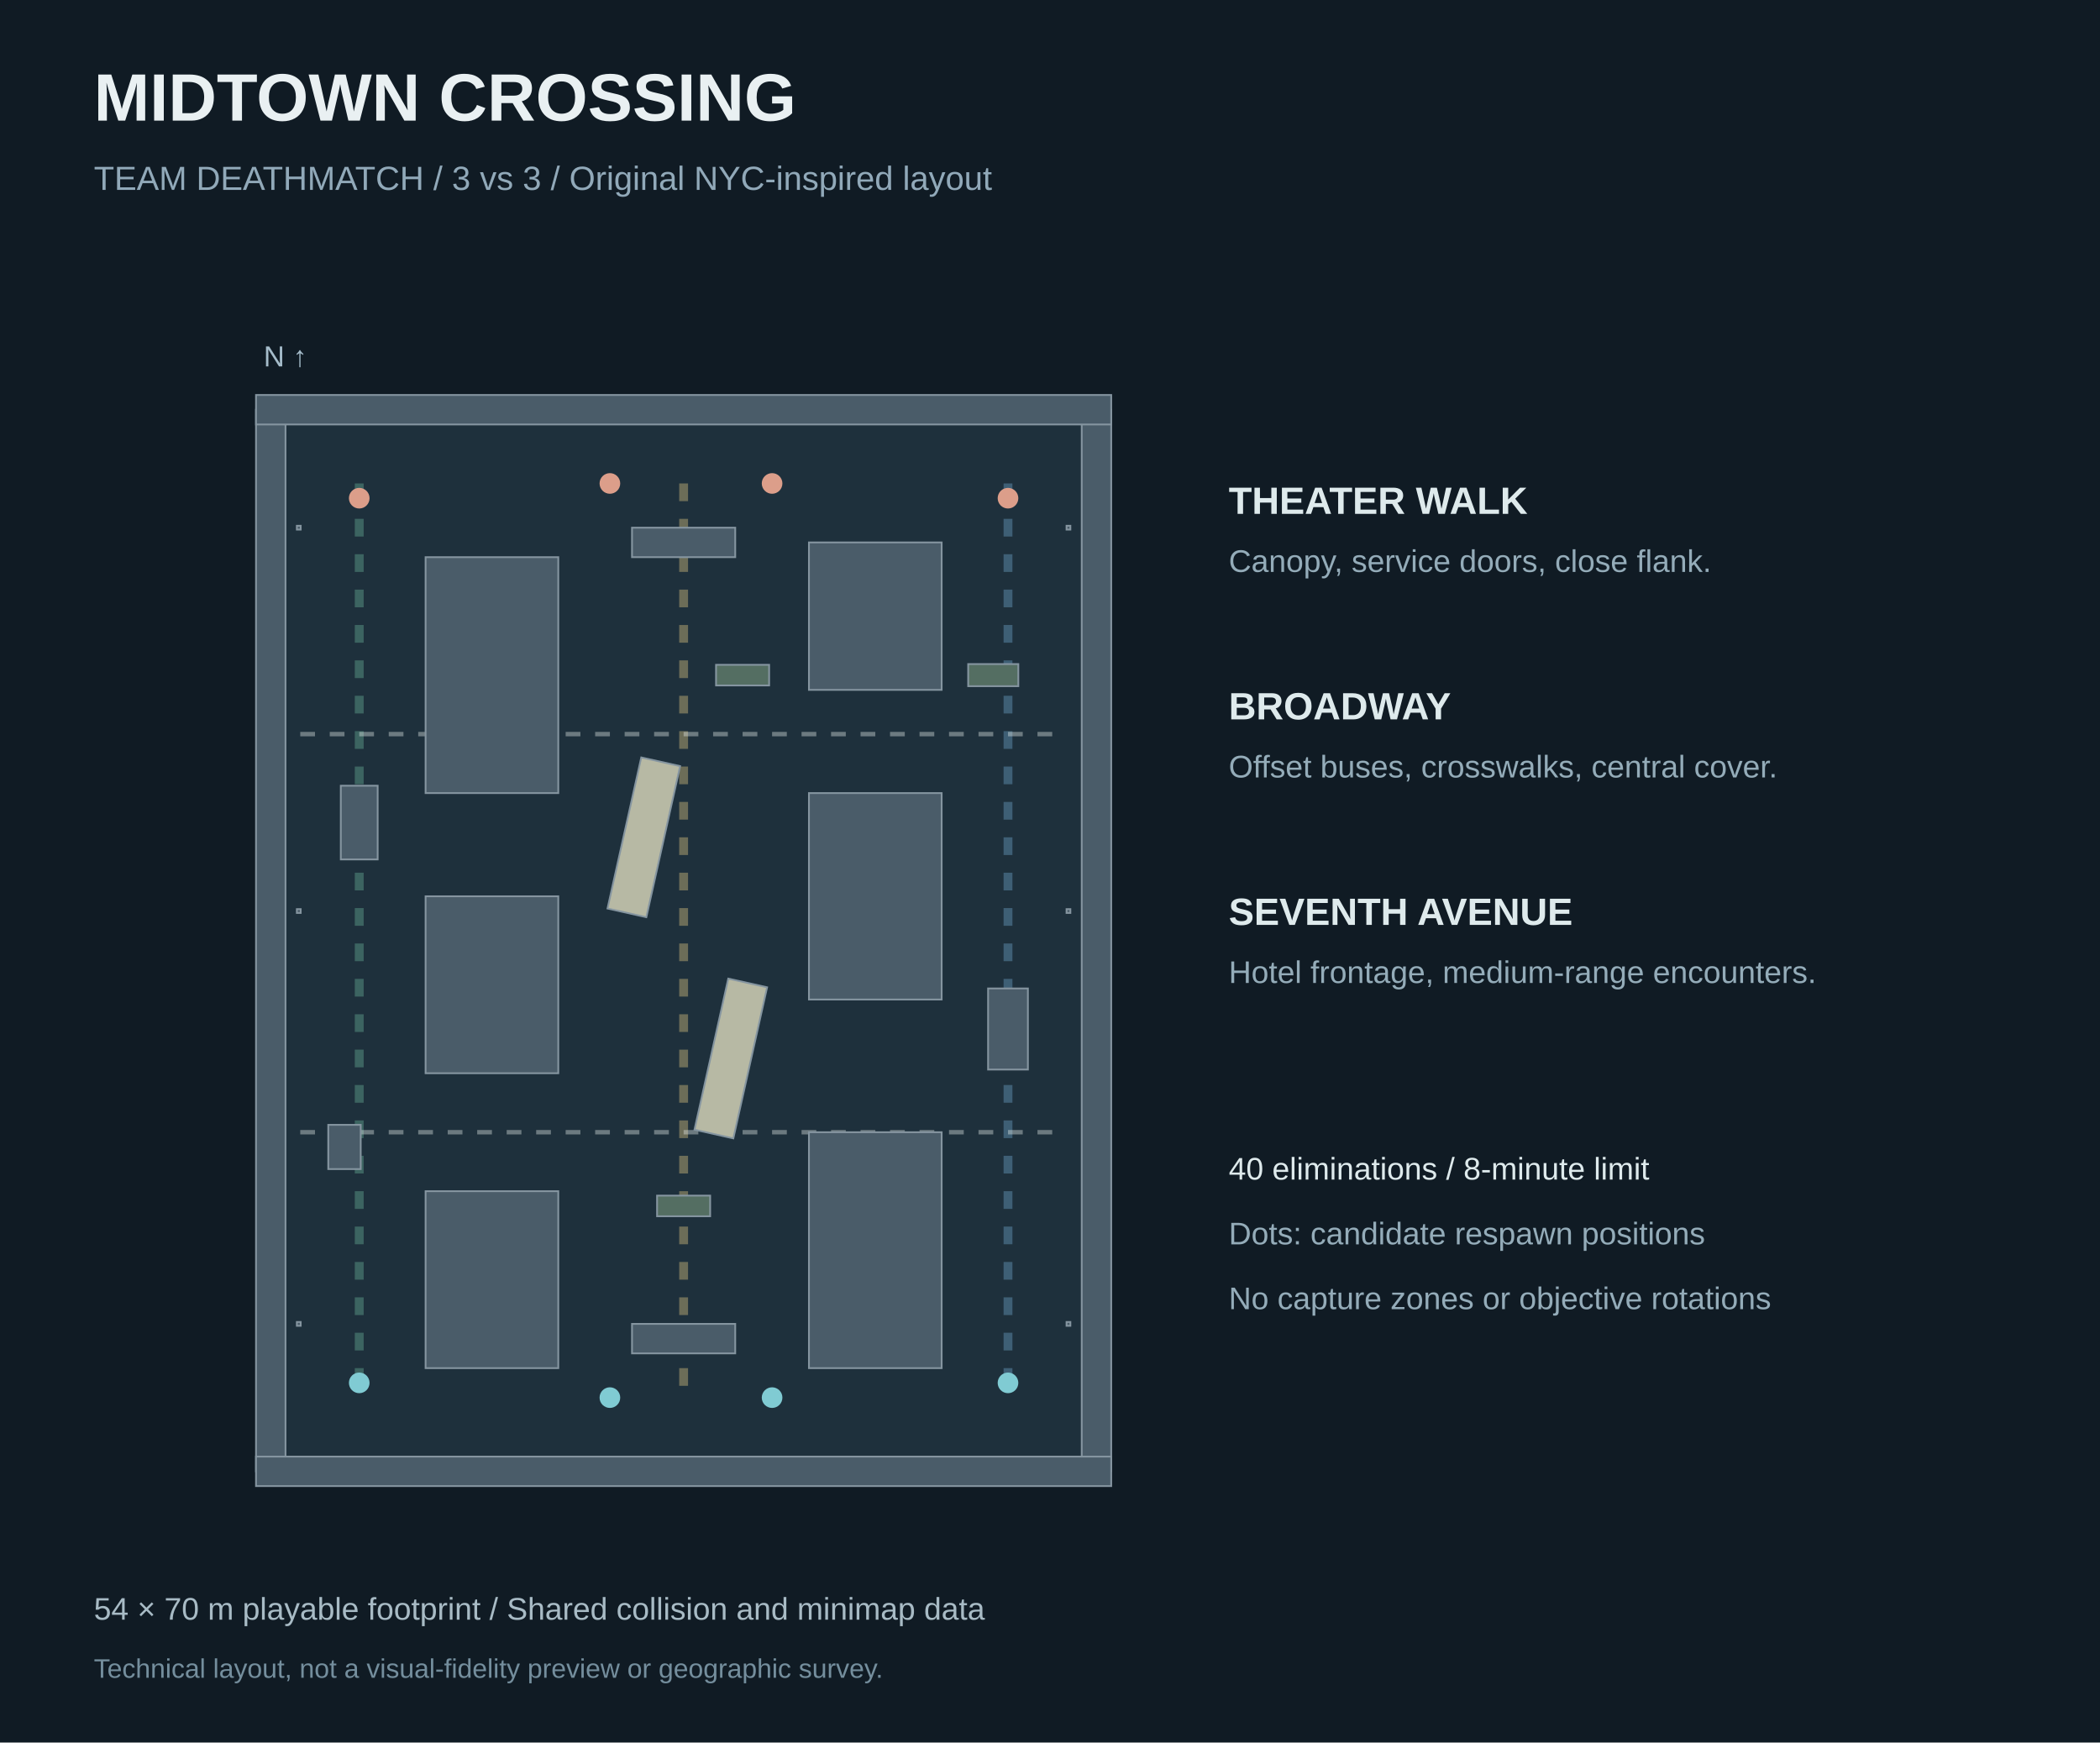
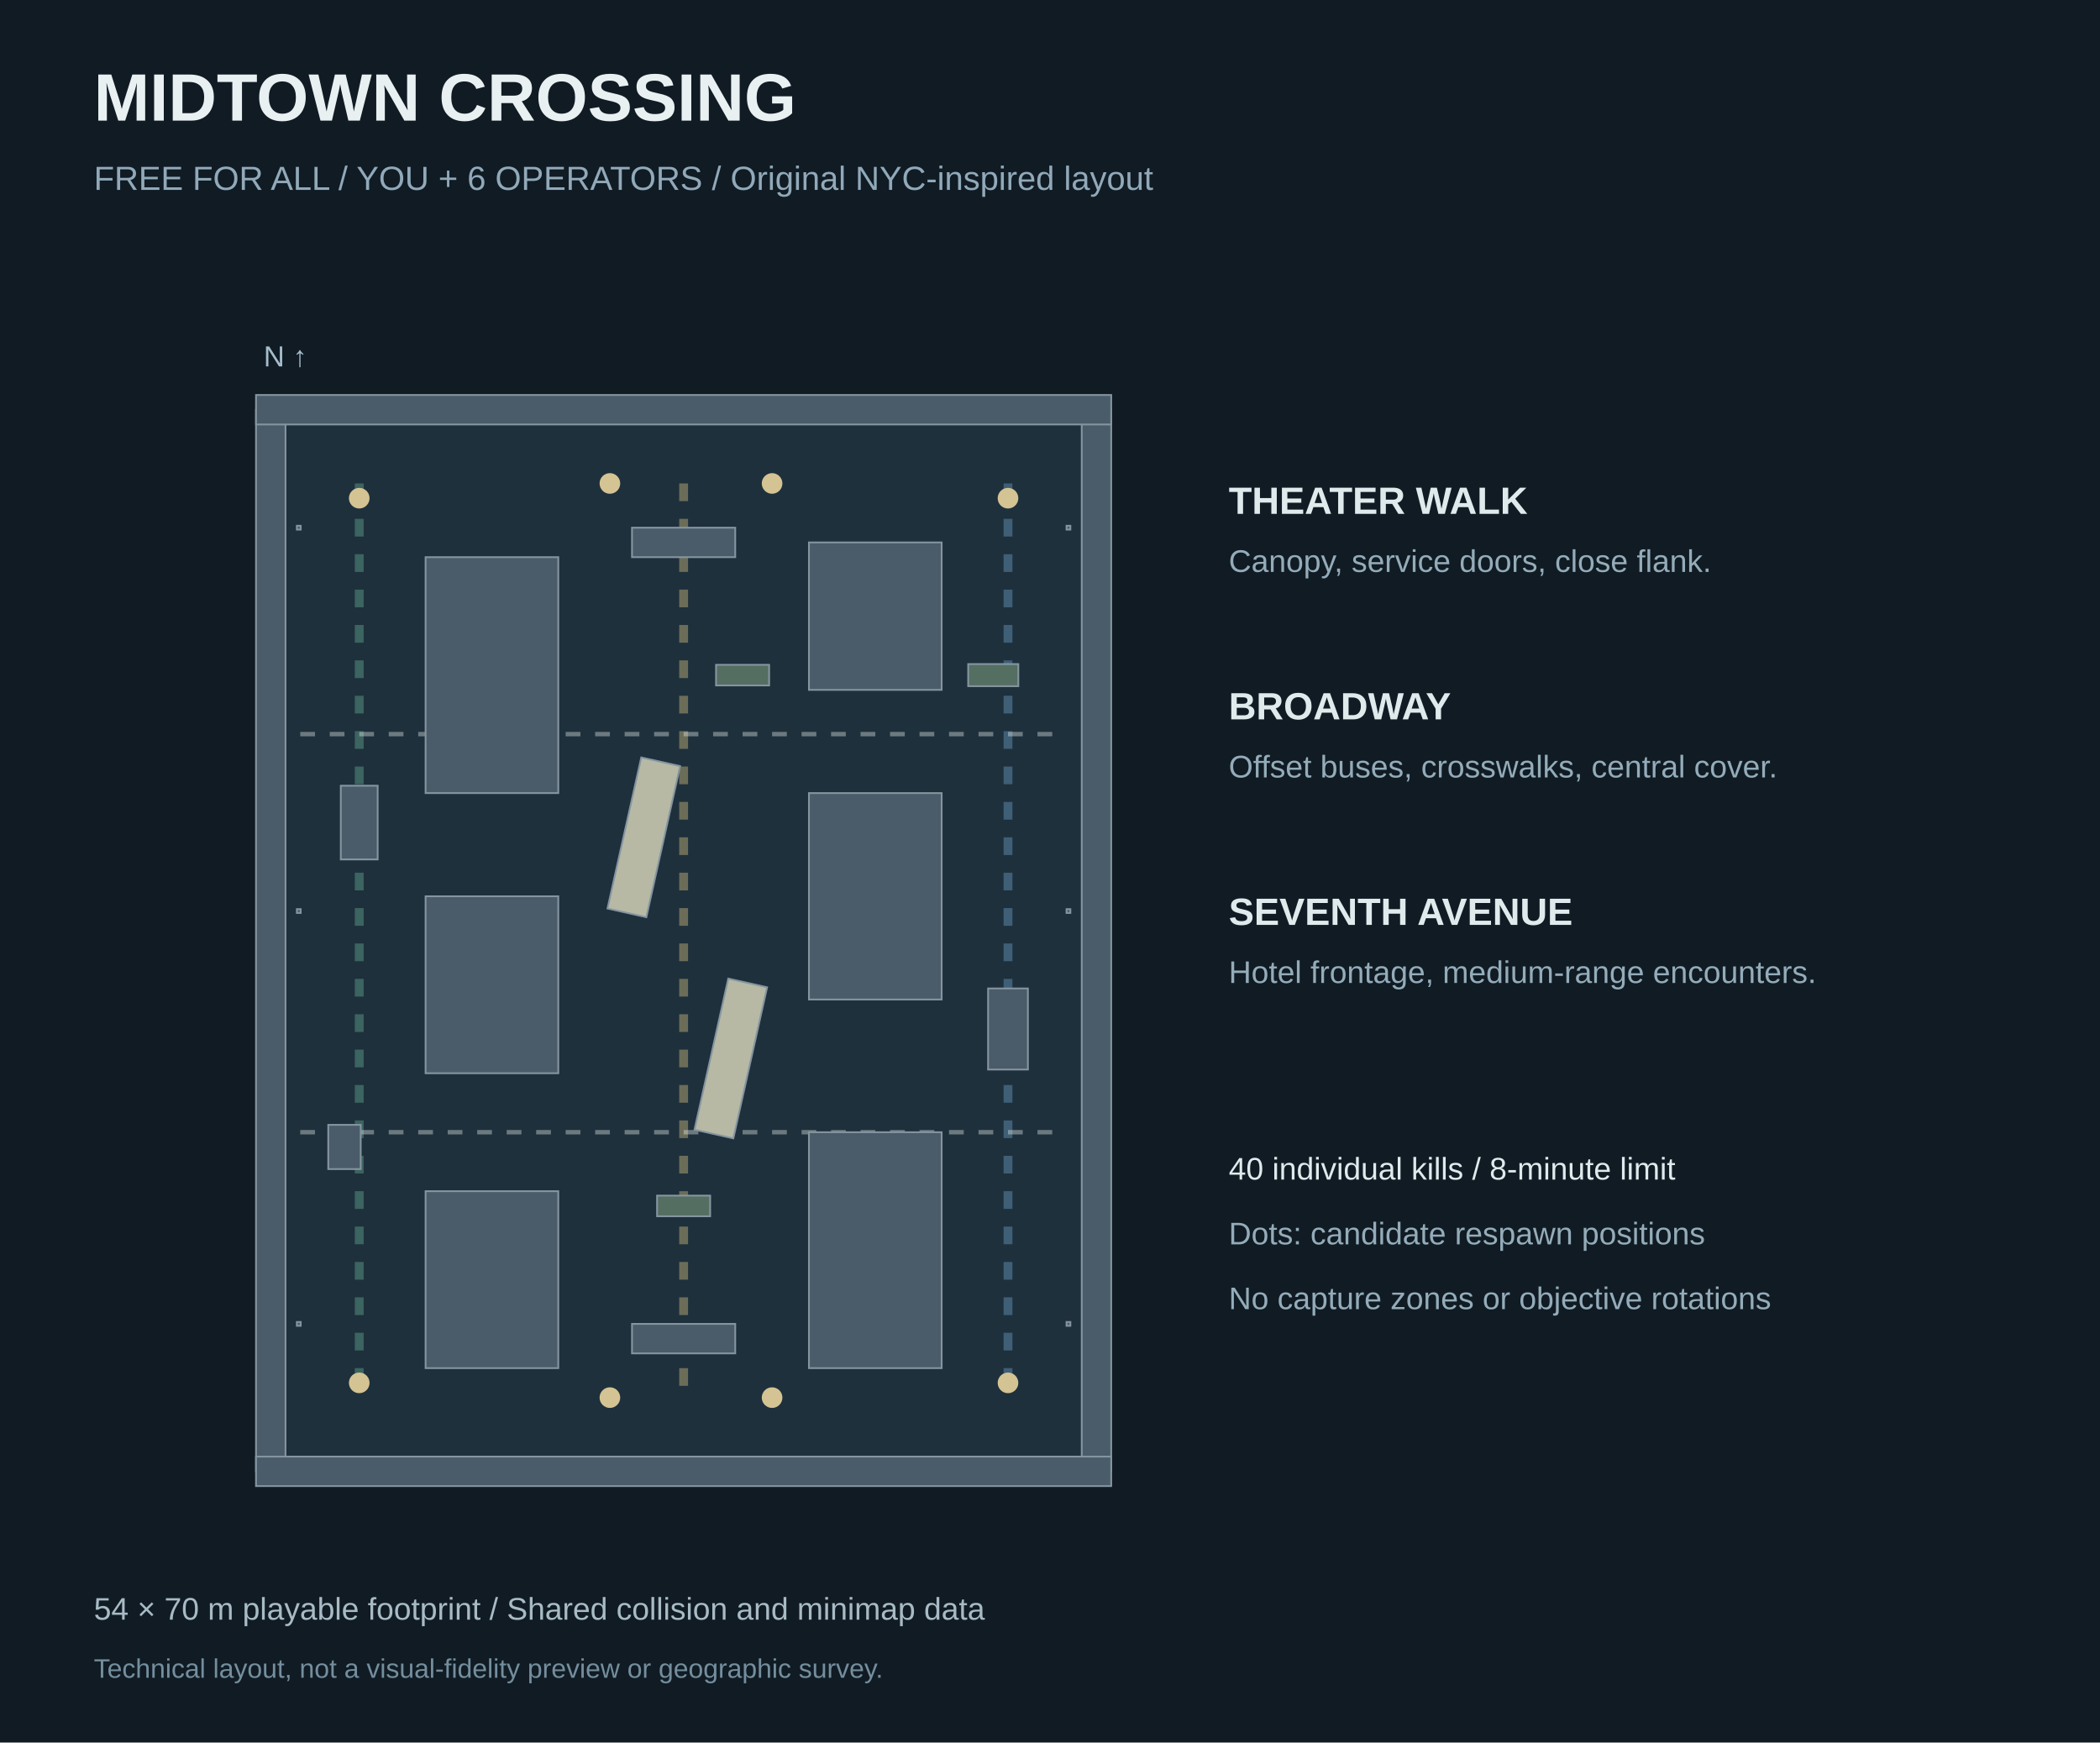
<svg xmlns="http://www.w3.org/2000/svg" width="940" height="780" viewBox="0 0 940 780">
  <rect width="940" height="780" fill="#101b24" />
  <g font-family="Arial,sans-serif">
    <text x="42" y="54" fill="#e9f0f2" font-size="30" font-weight="bold">MIDTOWN CROSSING</text>
-     <text x="42" y="85" fill="#91a9b9" font-size="15">TEAM DEATHMATCH / 3 vs 3 / Original NYC-inspired layout</text>
+     <text x="42" y="85" fill="#91a9b9" font-size="15">FREE FOR ALL / YOU + 6 OPERATORS / Original NYC-inspired layout</text>
    <text x="118" y="164" fill="#a5bcca" font-size="13">N ↑</text>
    <g transform="translate(306 421) scale(6.6)">
      <rect x="-27" y="-35" width="54" height="70" fill="#1e303c" />
      <path d="M-22,-31 L-22,31" stroke="#62a58f" stroke-width=".6" stroke-dasharray="1.2 1.2" opacity=".45" />
      <path d="M0,-31 L0,31" stroke="#cbb779" stroke-width=".6" stroke-dasharray="1.2 1.2" opacity=".45" />
      <path d="M22,-31 L22,31" stroke="#679aba" stroke-width=".6" stroke-dasharray="1.2 1.2" opacity=".45" />
      <path d="M-26,-14 H26" stroke="#e1e9e6" stroke-width=".3" stroke-dasharray="1 1" opacity=".4" />
      <path d="M-26,13 H26" stroke="#e1e9e6" stroke-width=".3" stroke-dasharray="1 1" opacity=".4" />
      <rect transform="translate(-28 0) rotate(0)" x="-1" y="-36" width="2" height="72" fill="#4a5c69" stroke="#8595a0" stroke-width=".12" />
      <rect transform="translate(28 0) rotate(0)" x="-1" y="-36" width="2" height="72" fill="#4a5c69" stroke="#8595a0" stroke-width=".12" />
      <rect transform="translate(0 -36) rotate(0)" x="-29" y="-1" width="58" height="2" fill="#4a5c69" stroke="#8595a0" stroke-width=".12" />
      <rect transform="translate(0 36) rotate(0)" x="-29" y="-1" width="58" height="2" fill="#4a5c69" stroke="#8595a0" stroke-width=".12" />
      <rect transform="translate(-26.1 -28) rotate(0)" x="-0.13" y="-0.13" width="0.26" height="0.26" fill="#4a5c69" stroke="#8595a0" stroke-width=".12" />
      <rect transform="translate(-26.1 -2) rotate(0)" x="-0.13" y="-0.13" width="0.26" height="0.26" fill="#4a5c69" stroke="#8595a0" stroke-width=".12" />
      <rect transform="translate(-26.1 26) rotate(0)" x="-0.13" y="-0.13" width="0.26" height="0.26" fill="#4a5c69" stroke="#8595a0" stroke-width=".12" />
      <rect transform="translate(26.1 -28) rotate(0)" x="-0.13" y="-0.13" width="0.26" height="0.26" fill="#4a5c69" stroke="#8595a0" stroke-width=".12" />
      <rect transform="translate(26.1 -2) rotate(0)" x="-0.13" y="-0.13" width="0.26" height="0.26" fill="#4a5c69" stroke="#8595a0" stroke-width=".12" />
      <rect transform="translate(26.1 26) rotate(0)" x="-0.13" y="-0.13" width="0.26" height="0.26" fill="#4a5c69" stroke="#8595a0" stroke-width=".12" />
      <rect transform="translate(-13 -18) rotate(0)" x="-4.5" y="-8" width="9" height="16" fill="#4a5c69" stroke="#8595a0" stroke-width=".12" />
      <rect transform="translate(-13 3) rotate(0)" x="-4.5" y="-6" width="9" height="12" fill="#4a5c69" stroke="#8595a0" stroke-width=".12" />
      <rect transform="translate(-13 23) rotate(0)" x="-4.5" y="-6" width="9" height="12" fill="#4a5c69" stroke="#8595a0" stroke-width=".12" />
      <rect transform="translate(13 -22) rotate(0)" x="-4.5" y="-5" width="9" height="10" fill="#4a5c69" stroke="#8595a0" stroke-width=".12" />
      <rect transform="translate(13 -3) rotate(0)" x="-4.5" y="-7" width="9" height="14" fill="#4a5c69" stroke="#8595a0" stroke-width=".12" />
      <rect transform="translate(13 21) rotate(0)" x="-4.5" y="-8" width="9" height="16" fill="#4a5c69" stroke="#8595a0" stroke-width=".12" />
      <rect transform="translate(-2.7 -7) rotate(12.60507)" x="-1.35" y="-5.25" width="2.7" height="10.5" fill="#b7b9a4" stroke="#8595a0" stroke-width=".12" />
      <rect transform="translate(3.2 8) rotate(12.60507)" x="-1.35" y="-5.25" width="2.7" height="10.5" fill="#b7b9a4" stroke="#8595a0" stroke-width=".12" />
      <rect transform="translate(0 -27) rotate(0)" x="-3.5" y="-1" width="7" height="2" fill="#4a5c69" stroke="#8595a0" stroke-width=".12" />
      <rect transform="translate(0 27) rotate(0)" x="-3.5" y="-1" width="7" height="2" fill="#4a5c69" stroke="#8595a0" stroke-width=".12" />
      <rect transform="translate(-22 -8) rotate(0)" x="-1.25" y="-2.5" width="2.5" height="5" fill="#4a5c69" stroke="#8595a0" stroke-width=".12" />
      <rect transform="translate(-23 14) rotate(0)" x="-1.1" y="-1.5" width="2.2" height="3" fill="#4a5c69" stroke="#8595a0" stroke-width=".12" />
      <rect transform="translate(22 6) rotate(0)" x="-1.35" y="-2.75" width="2.7" height="5.5" fill="#4a5c69" stroke="#8595a0" stroke-width=".12" />
      <rect transform="translate(21 -18) rotate(0)" x="-1.7" y="-0.75" width="3.4" height="1.5" fill="#546e62" stroke="#8595a0" stroke-width=".12" />
      <rect transform="translate(0 18) rotate(0)" x="-1.8" y="-0.7" width="3.6" height="1.4" fill="#546e62" stroke="#8595a0" stroke-width=".12" />
      <rect transform="translate(4 -18) rotate(0)" x="-1.8" y="-0.7" width="3.6" height="1.4" fill="#546e62" stroke="#8595a0" stroke-width=".12" />
-       <circle cx="-5" cy="31" r=".7" fill="#80cbd3" />
-       <circle cx="6" cy="31" r=".7" fill="#80cbd3" />
-       <circle cx="-22" cy="30" r=".7" fill="#80cbd3" />
-       <circle cx="22" cy="30" r=".7" fill="#80cbd3" />
-       <circle cx="-5" cy="-31" r=".7" fill="#dc9e8a" />
-       <circle cx="6" cy="-31" r=".7" fill="#dc9e8a" />
-       <circle cx="-22" cy="-30" r=".7" fill="#dc9e8a" />
-       <circle cx="22" cy="-30" r=".7" fill="#dc9e8a" />
+       <circle cx="-5" cy="31" r=".7" fill="#d4c393" />
+       <circle cx="6" cy="31" r=".7" fill="#d4c393" />
+       <circle cx="-22" cy="30" r=".7" fill="#d4c393" />
+       <circle cx="22" cy="30" r=".7" fill="#d4c393" />
+       <circle cx="-5" cy="-31" r=".7" fill="#d4c393" />
+       <circle cx="6" cy="-31" r=".7" fill="#d4c393" />
+       <circle cx="-22" cy="-30" r=".7" fill="#d4c393" />
+       <circle cx="22" cy="-30" r=".7" fill="#d4c393" />
    </g>
    <g fill="#deeaec" font-size="17">
      <text x="550" y="230" font-weight="bold">THEATER WALK</text>
      <text x="550" y="256" fill="#94acb9" font-size="14">Canopy, service doors, close flank.</text>
      <text x="550" y="322" font-weight="bold">BROADWAY</text>
      <text x="550" y="348" fill="#94acb9" font-size="14">Offset buses, crosswalks, central cover.</text>
      <text x="550" y="414" font-weight="bold">SEVENTH AVENUE</text>
      <text x="550" y="440" fill="#94acb9" font-size="14">Hotel frontage, medium-range encounters.</text>
-       <text x="550" y="528" font-size="14">40 eliminations / 8-minute limit</text>
+       <text x="550" y="528" font-size="14">40 individual kills / 8-minute limit</text>
      <text x="550" y="557" fill="#94acb9" font-size="14">Dots: candidate respawn positions</text>
      <text x="550" y="586" fill="#94acb9" font-size="14">No capture zones or objective rotations</text>
    </g>
    <text x="42" y="725" fill="#a8bbc5" font-size="14">54 × 70 m playable footprint / Shared collision and minimap data</text>
    <text x="42" y="751" fill="#748e9d" font-size="12">Technical layout, not a visual-fidelity preview or geographic survey.</text>
  </g>
</svg>
